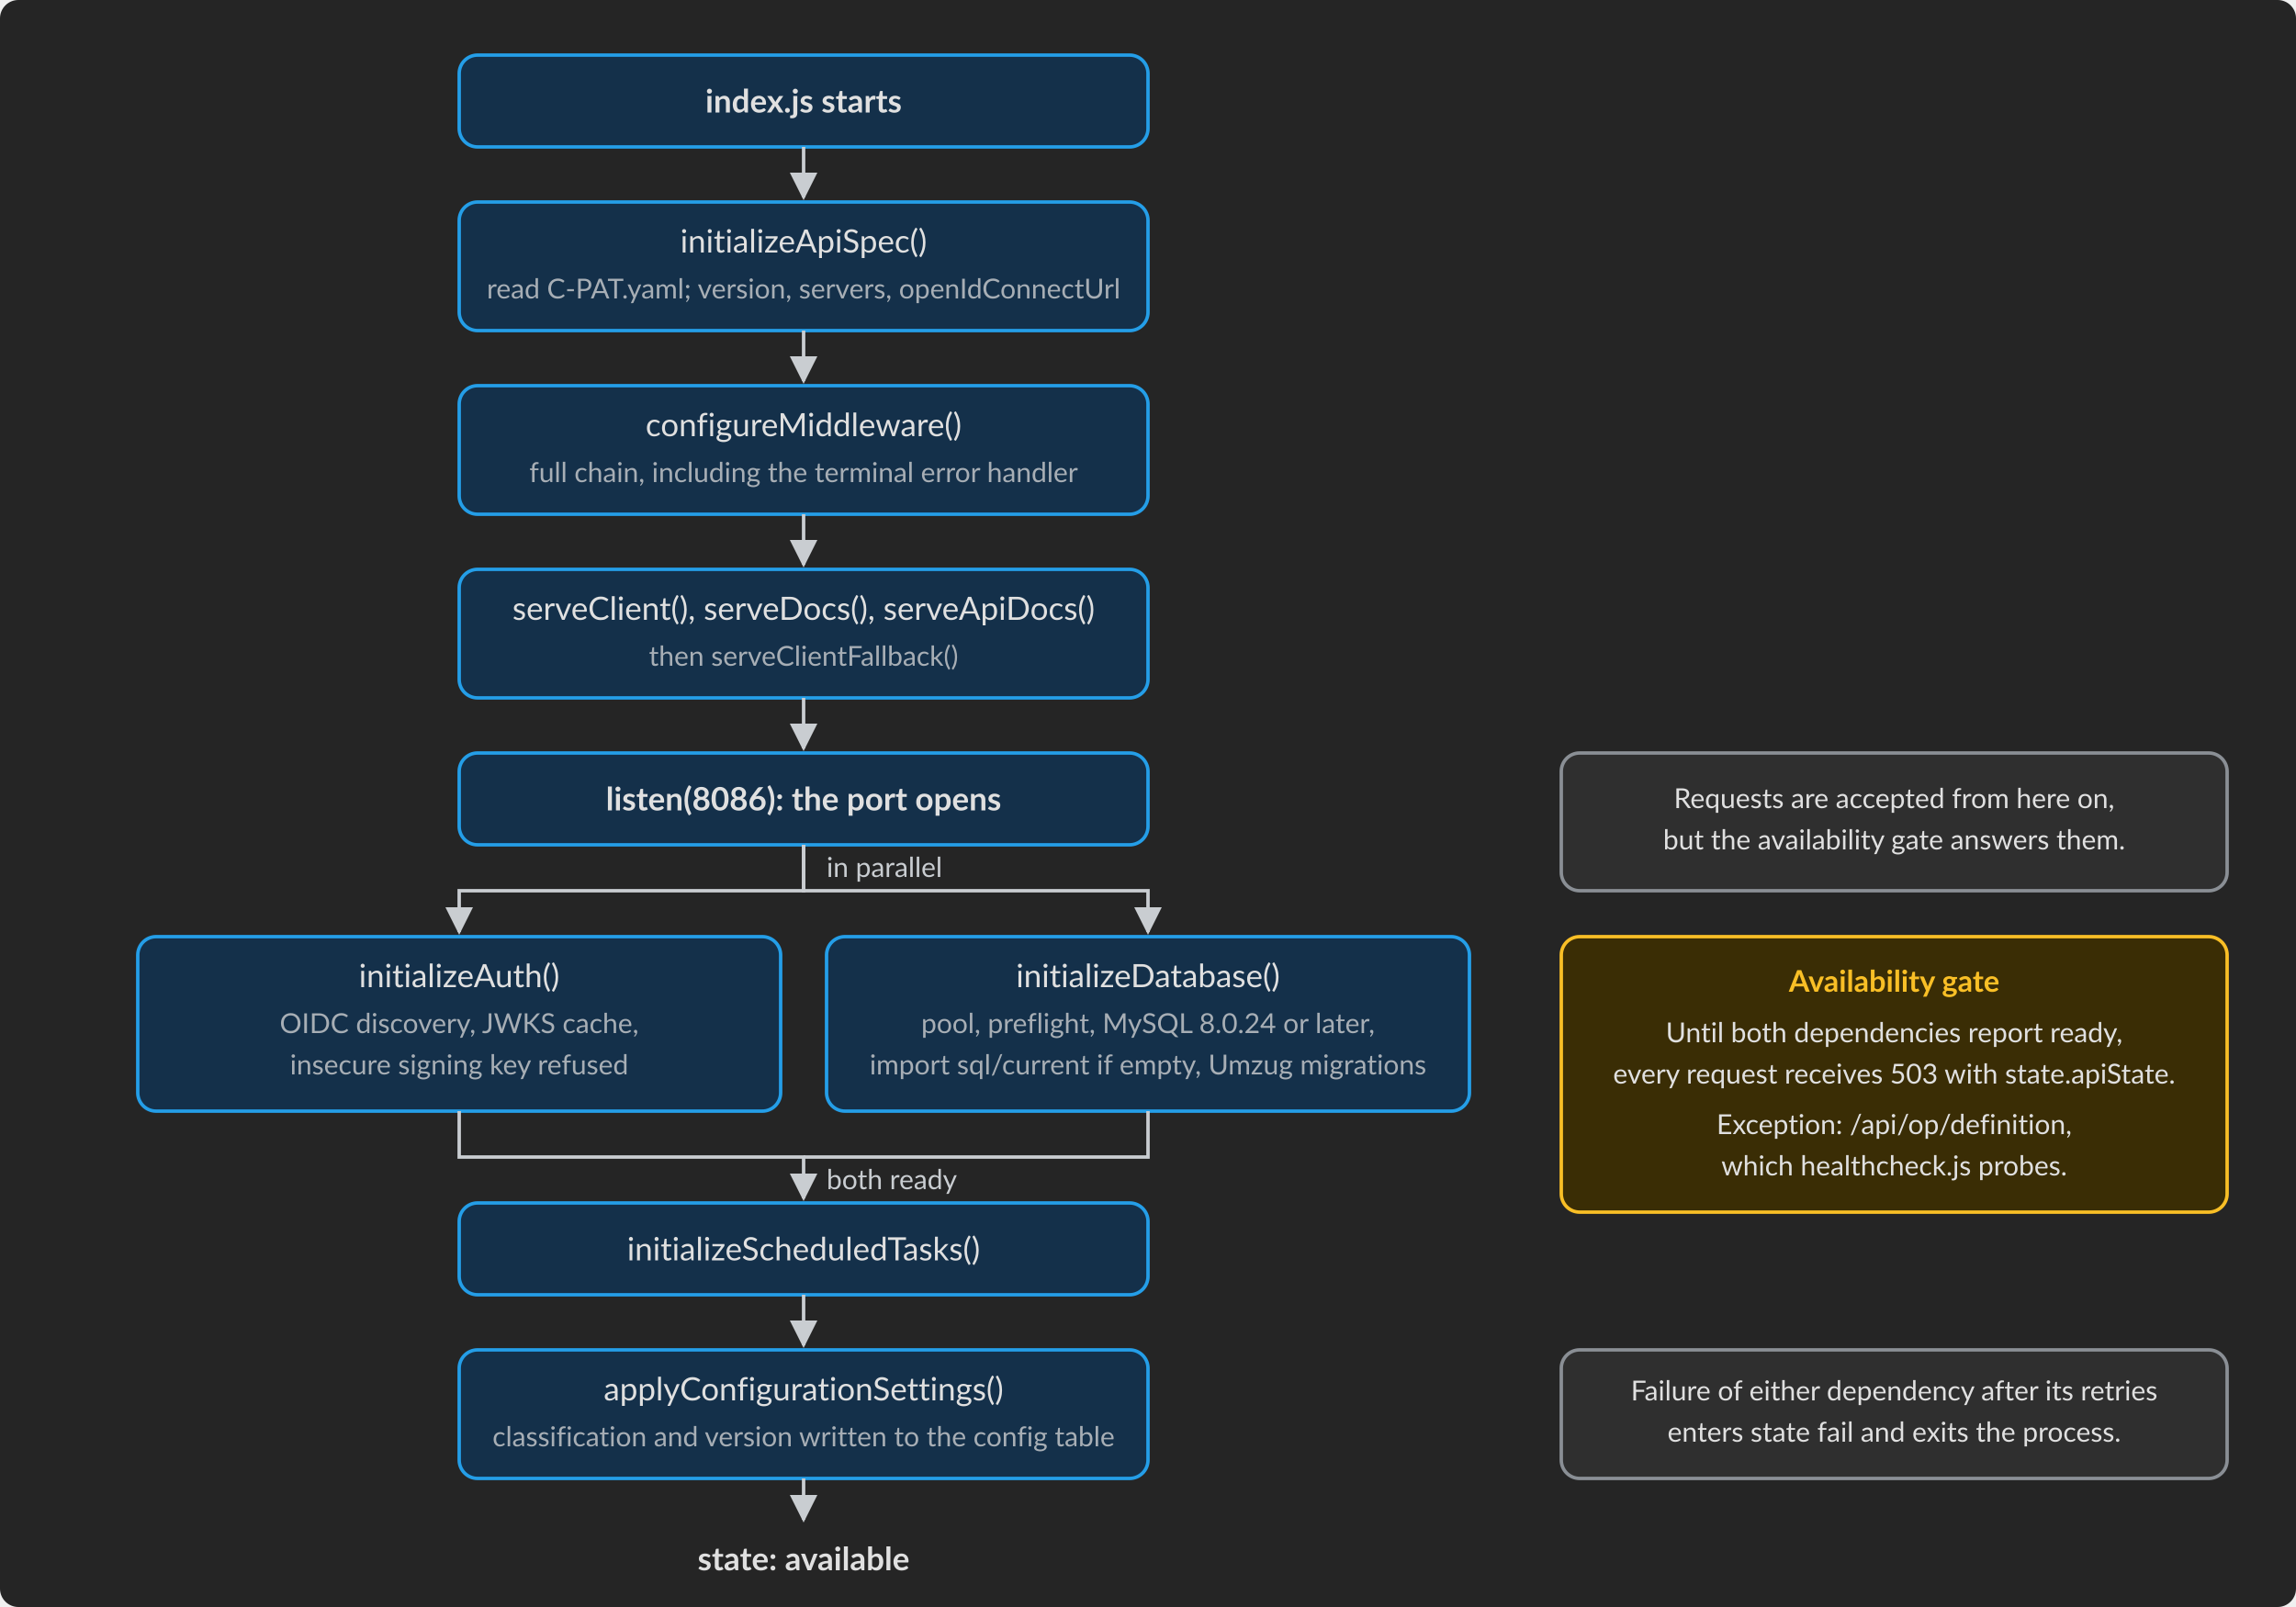
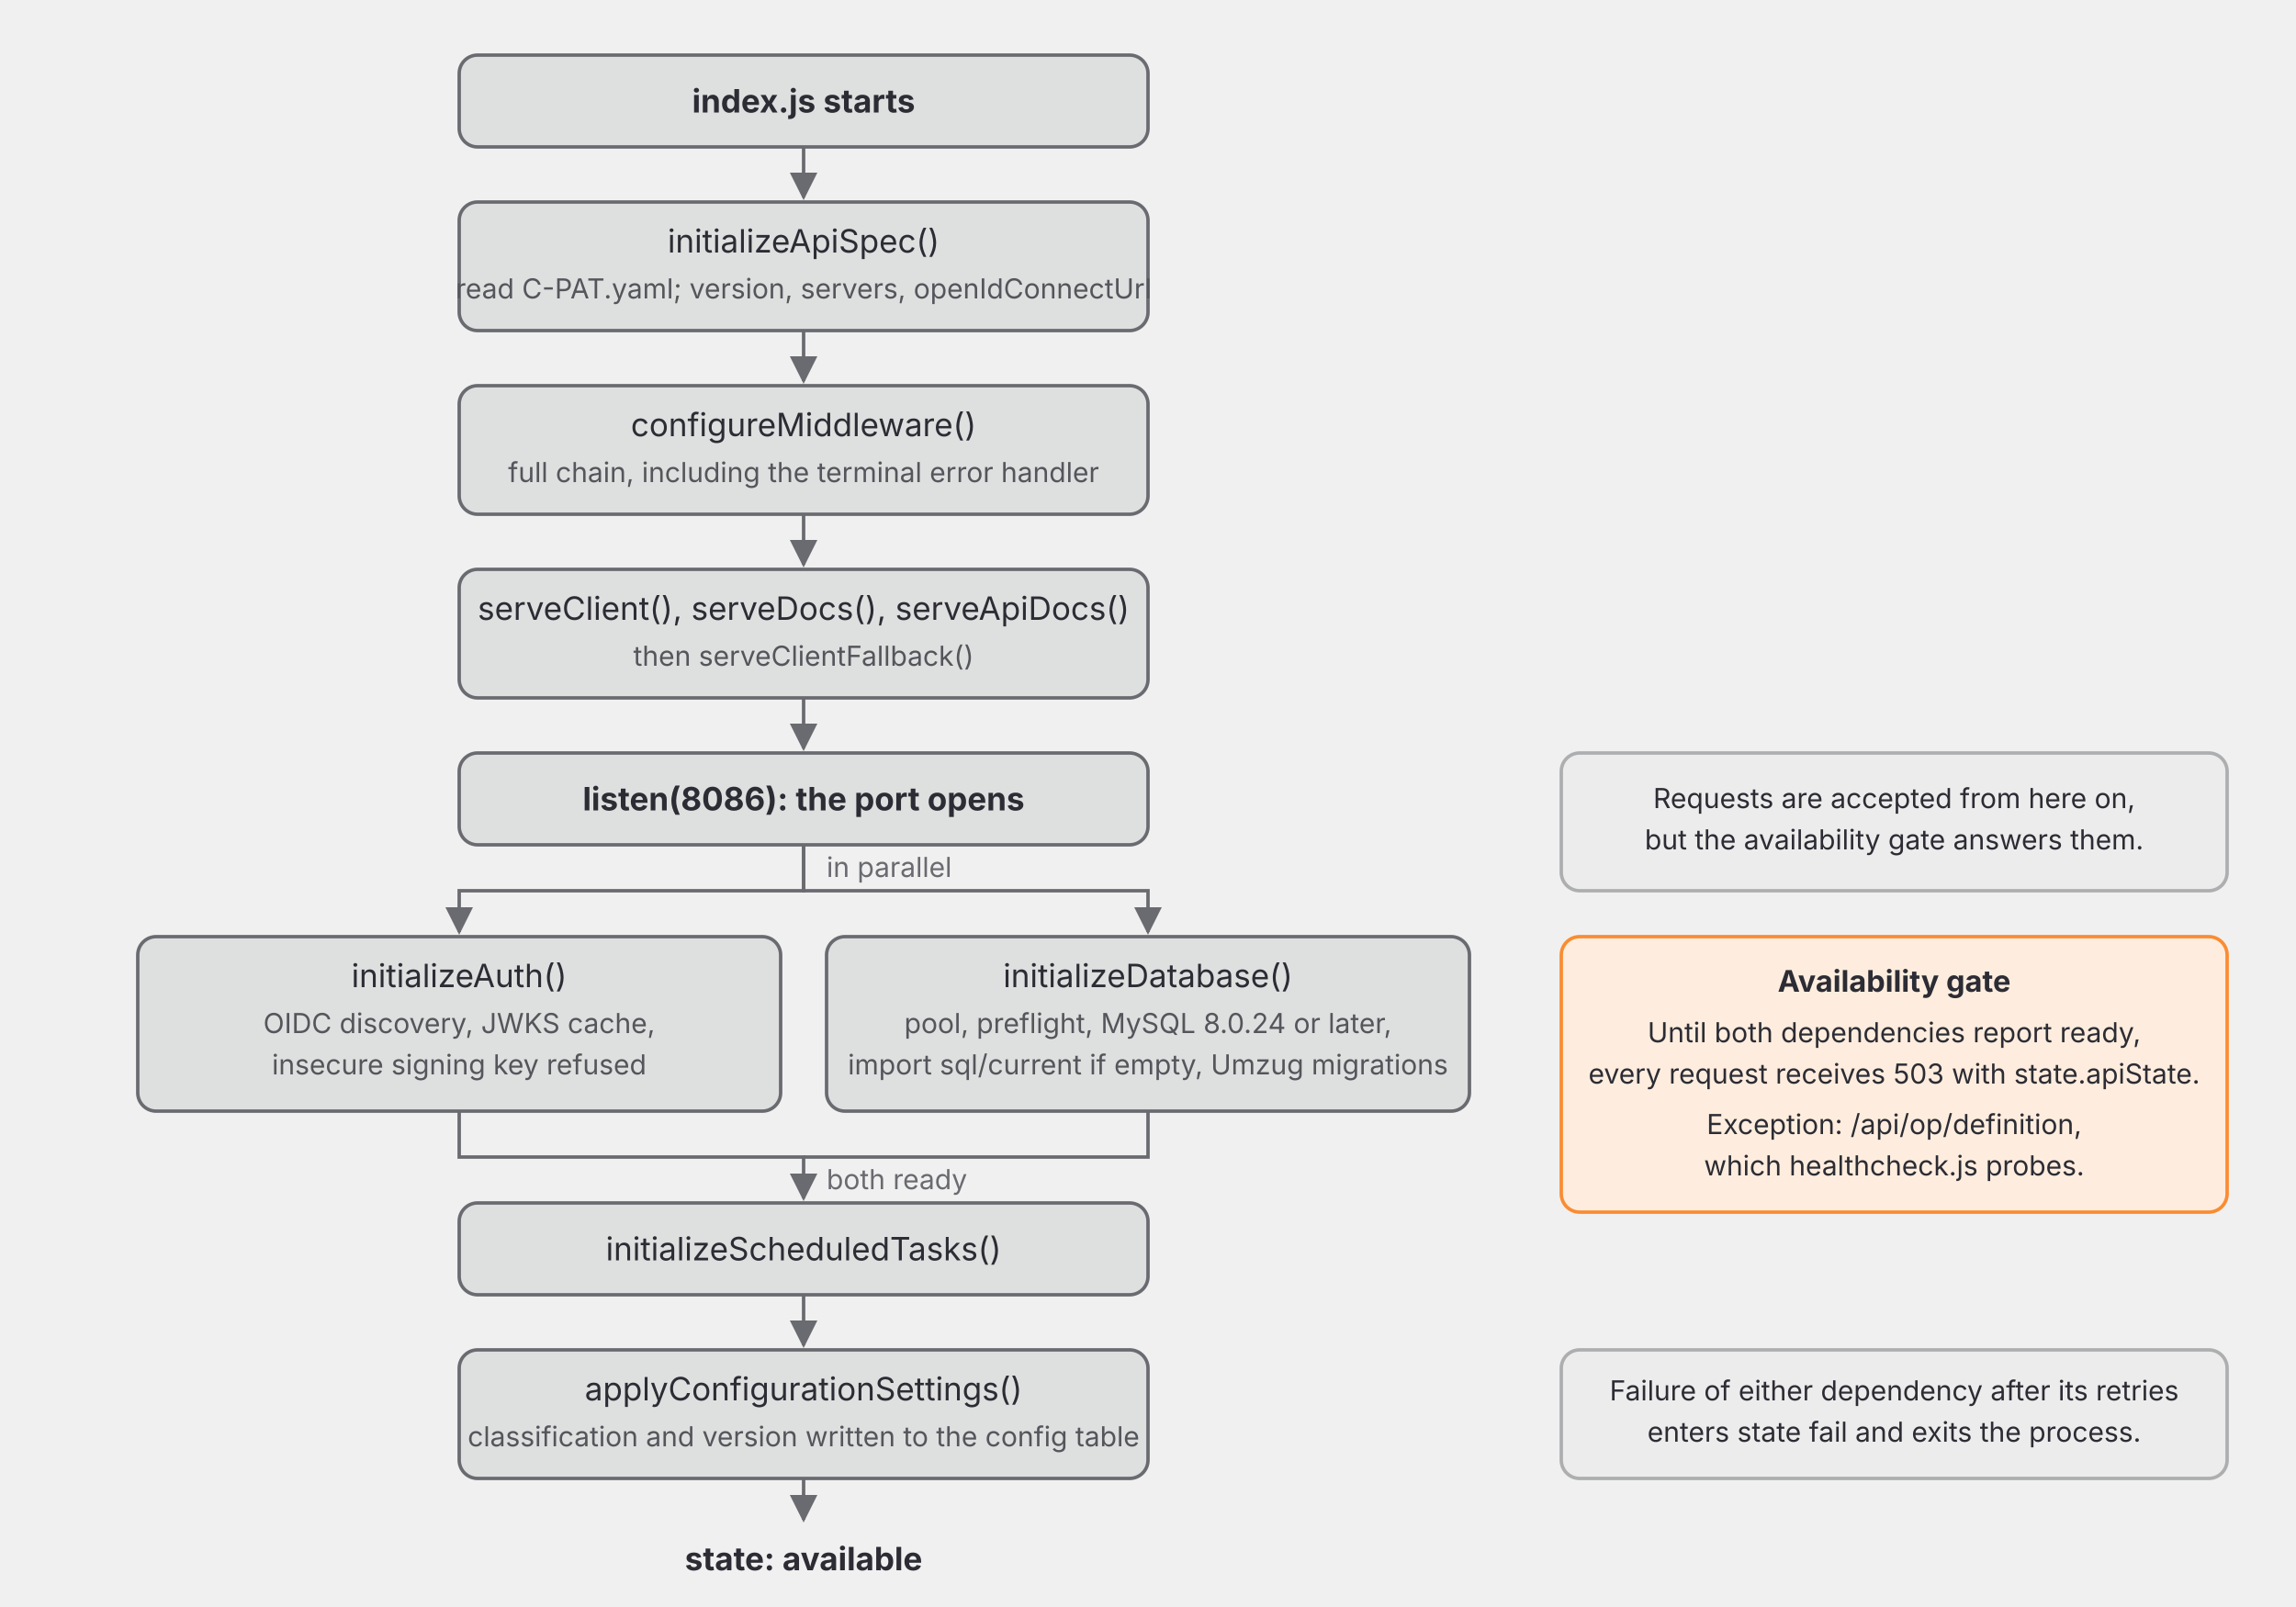
- <svg xmlns="http://www.w3.org/2000/svg" width="1000" height="700" viewBox="0 0 1000 700" font-family="Lato, Helvetica, Arial, sans-serif" font-size="14">
+ <svg xmlns="http://www.w3.org/2000/svg" width="1000" height="700" viewBox="0 0 1000 700" font-family="Inter, Segoe UI, Helvetica, Arial, sans-serif" font-size="14">
+   <style>
+     @media screen and (prefers-color-scheme: dark) {
+       [fill="#ececec"] { fill: #3f4046; }
+       [fill="#dedfdf"] { fill: #16161d; }
+       [fill="#2c2c34"] { fill: #ffffff; }
+       [fill="#55565b"] { fill: #c4c4c6; }
+       [fill="#6a6b70"] { fill: #97979b; }
+       [fill="#feedde"] { fill: #4d3b34; }
+       [stroke="#adaeb0"] { stroke: #7f8084; }
+       [stroke="#6a6b70"] { stroke: #97979b; }
+     }
+   </style>
  <defs>
    <marker id="arrow" viewBox="0 0 10 10" refX="9" refY="5" markerWidth="8" markerHeight="8" orient="auto-start-reverse">
-       <path d="M 0 0 L 10 5 L 0 10 z" fill="#c9cdd1" />
+       <path d="M 0 0 L 10 5 L 0 10 z" fill="#6a6b70" />
    </marker>
  </defs>
-   <rect x="0" y="0" width="1000" height="700" rx="8" fill="#252525" />
-   <rect x="200" y="24" width="300" height="40" rx="8" fill="#14304a" stroke="#249ee8" stroke-width="1.5" />
-   <text x="350" y="49" text-anchor="middle" fill="#e0e0e0" font-weight="bold">index.js starts</text>
-   <line x1="350" y1="64" x2="350" y2="86" stroke="#c9cdd1" stroke-width="1.5" marker-end="url(#arrow)" />
-   <rect x="200" y="88" width="300" height="56" rx="8" fill="#14304a" stroke="#249ee8" stroke-width="1.5" />
-   <text x="350" y="110" text-anchor="middle" fill="#e0e0e0">initializeApiSpec()</text>
-   <text x="350" y="130" text-anchor="middle" fill="#a7aeb5" font-size="12">read C-PAT.yaml; version, servers, openIdConnectUrl</text>
-   <line x1="350" y1="144" x2="350" y2="166" stroke="#c9cdd1" stroke-width="1.5" marker-end="url(#arrow)" />
-   <rect x="200" y="168" width="300" height="56" rx="8" fill="#14304a" stroke="#249ee8" stroke-width="1.5" />
-   <text x="350" y="190" text-anchor="middle" fill="#e0e0e0">configureMiddleware()</text>
-   <text x="350" y="210" text-anchor="middle" fill="#a7aeb5" font-size="12">full chain, including the terminal error handler</text>
-   <line x1="350" y1="224" x2="350" y2="246" stroke="#c9cdd1" stroke-width="1.5" marker-end="url(#arrow)" />
-   <rect x="200" y="248" width="300" height="56" rx="8" fill="#14304a" stroke="#249ee8" stroke-width="1.5" />
-   <text x="350" y="270" text-anchor="middle" fill="#e0e0e0">serveClient(), serveDocs(), serveApiDocs()</text>
-   <text x="350" y="290" text-anchor="middle" fill="#a7aeb5" font-size="12">then serveClientFallback()</text>
-   <line x1="350" y1="304" x2="350" y2="326" stroke="#c9cdd1" stroke-width="1.5" marker-end="url(#arrow)" />
-   <rect x="200" y="328" width="300" height="40" rx="8" fill="#14304a" stroke="#249ee8" stroke-width="1.5" />
-   <text x="350" y="353" text-anchor="middle" fill="#e0e0e0" font-weight="bold">listen(8086): the port opens</text>
-   <path d="M 350 368 L 350 388 L 200 388 L 200 406" fill="none" stroke="#c9cdd1" stroke-width="1.5" marker-end="url(#arrow)" />
-   <path d="M 350 368 L 350 388 L 500 388 L 500 406" fill="none" stroke="#c9cdd1" stroke-width="1.5" marker-end="url(#arrow)" />
-   <text x="360" y="382" fill="#c9cdd1" font-size="12">in parallel</text>
-   <rect x="60" y="408" width="280" height="76" rx="8" fill="#14304a" stroke="#249ee8" stroke-width="1.5" />
-   <text x="200" y="430" text-anchor="middle" fill="#e0e0e0">initializeAuth()</text>
-   <text x="200" y="450" text-anchor="middle" fill="#a7aeb5" font-size="12">OIDC discovery, JWKS cache,</text>
-   <text x="200" y="468" text-anchor="middle" fill="#a7aeb5" font-size="12">insecure signing key refused</text>
-   <rect x="360" y="408" width="280" height="76" rx="8" fill="#14304a" stroke="#249ee8" stroke-width="1.5" />
-   <text x="500" y="430" text-anchor="middle" fill="#e0e0e0">initializeDatabase()</text>
-   <text x="500" y="450" text-anchor="middle" fill="#a7aeb5" font-size="12">pool, preflight, MySQL 8.0.24 or later,</text>
-   <text x="500" y="468" text-anchor="middle" fill="#a7aeb5" font-size="12">import sql/current if empty, Umzug migrations</text>
-   <path d="M 200 484 L 200 504 L 350 504 L 350 522" fill="none" stroke="#c9cdd1" stroke-width="1.5" marker-end="url(#arrow)" />
-   <path d="M 500 484 L 500 504 L 350 504" fill="none" stroke="#c9cdd1" stroke-width="1.5" />
-   <text x="360" y="518" fill="#c9cdd1" font-size="12">both ready</text>
-   <rect x="200" y="524" width="300" height="40" rx="8" fill="#14304a" stroke="#249ee8" stroke-width="1.5" />
-   <text x="350" y="549" text-anchor="middle" fill="#e0e0e0">initializeScheduledTasks()</text>
-   <line x1="350" y1="564" x2="350" y2="586" stroke="#c9cdd1" stroke-width="1.5" marker-end="url(#arrow)" />
-   <rect x="200" y="588" width="300" height="56" rx="8" fill="#14304a" stroke="#249ee8" stroke-width="1.5" />
-   <text x="350" y="610" text-anchor="middle" fill="#e0e0e0">applyConfigurationSettings()</text>
-   <text x="350" y="630" text-anchor="middle" fill="#a7aeb5" font-size="12">classification and version written to the config table</text>
-   <line x1="350" y1="644" x2="350" y2="662" stroke="#c9cdd1" stroke-width="1.5" marker-end="url(#arrow)" />
-   <text x="350" y="684" text-anchor="middle" fill="#e0e0e0" font-weight="bold">state: available</text>
-   <rect x="680" y="328" width="290" height="60" rx="8" fill="#2f2f2f" stroke="#8a8f95" stroke-width="1.5" />
-   <text x="825" y="352" text-anchor="middle" fill="#e0e0e0" font-size="12">Requests are accepted from here on,</text>
-   <text x="825" y="370" text-anchor="middle" fill="#e0e0e0" font-size="12">but the availability gate answers them.</text>
-   <rect x="680" y="408" width="290" height="120" rx="8" fill="#3a2d05" stroke="#f9bf26" stroke-width="1.5" />
-   <text x="825" y="432" text-anchor="middle" fill="#f9bf26" font-weight="bold" font-size="13">Availability gate</text>
-   <text x="825" y="454" text-anchor="middle" fill="#e0e0e0" font-size="12">Until both dependencies report ready,</text>
-   <text x="825" y="472" text-anchor="middle" fill="#e0e0e0" font-size="12">every request receives 503 with state.apiState.</text>
-   <text x="825" y="494" text-anchor="middle" fill="#e0e0e0" font-size="12">Exception: /api/op/definition,</text>
-   <text x="825" y="512" text-anchor="middle" fill="#e0e0e0" font-size="12">which healthcheck.js probes.</text>
-   <rect x="680" y="588" width="290" height="56" rx="8" fill="#2f2f2f" stroke="#8a8f95" stroke-width="1.5" />
-   <text x="825" y="610" text-anchor="middle" fill="#e0e0e0" font-size="12">Failure of either dependency after its retries</text>
-   <text x="825" y="628" text-anchor="middle" fill="#e0e0e0" font-size="12">enters state fail and exits the process.</text>
+   <rect x="200" y="24" width="300" height="40" rx="8" fill="#dedfdf" stroke="#6a6b70" stroke-width="1.5" />
+   <text x="350" y="49" text-anchor="middle" fill="#2c2c34" font-weight="bold">index.js starts</text>
+   <line x1="350" y1="64" x2="350" y2="86" stroke="#6a6b70" stroke-width="1.5" marker-end="url(#arrow)" />
+   <rect x="200" y="88" width="300" height="56" rx="8" fill="#dedfdf" stroke="#6a6b70" stroke-width="1.5" />
+   <text x="350" y="110" text-anchor="middle" fill="#2c2c34">initializeApiSpec()</text>
+   <text x="350" y="130" text-anchor="middle" fill="#55565b" font-size="12">read C-PAT.yaml; version, servers, openIdConnectUrl</text>
+   <line x1="350" y1="144" x2="350" y2="166" stroke="#6a6b70" stroke-width="1.5" marker-end="url(#arrow)" />
+   <rect x="200" y="168" width="300" height="56" rx="8" fill="#dedfdf" stroke="#6a6b70" stroke-width="1.5" />
+   <text x="350" y="190" text-anchor="middle" fill="#2c2c34">configureMiddleware()</text>
+   <text x="350" y="210" text-anchor="middle" fill="#55565b" font-size="12">full chain, including the terminal error handler</text>
+   <line x1="350" y1="224" x2="350" y2="246" stroke="#6a6b70" stroke-width="1.5" marker-end="url(#arrow)" />
+   <rect x="200" y="248" width="300" height="56" rx="8" fill="#dedfdf" stroke="#6a6b70" stroke-width="1.5" />
+   <text x="350" y="270" text-anchor="middle" fill="#2c2c34">serveClient(), serveDocs(), serveApiDocs()</text>
+   <text x="350" y="290" text-anchor="middle" fill="#55565b" font-size="12">then serveClientFallback()</text>
+   <line x1="350" y1="304" x2="350" y2="326" stroke="#6a6b70" stroke-width="1.5" marker-end="url(#arrow)" />
+   <rect x="200" y="328" width="300" height="40" rx="8" fill="#dedfdf" stroke="#6a6b70" stroke-width="1.5" />
+   <text x="350" y="353" text-anchor="middle" fill="#2c2c34" font-weight="bold">listen(8086): the port opens</text>
+   <path d="M 350 368 L 350 388 L 200 388 L 200 406" fill="none" stroke="#6a6b70" stroke-width="1.5" marker-end="url(#arrow)" />
+   <path d="M 350 368 L 350 388 L 500 388 L 500 406" fill="none" stroke="#6a6b70" stroke-width="1.5" marker-end="url(#arrow)" />
+   <text x="360" y="382" fill="#6a6b70" font-size="12">in parallel</text>
+   <rect x="60" y="408" width="280" height="76" rx="8" fill="#dedfdf" stroke="#6a6b70" stroke-width="1.5" />
+   <text x="200" y="430" text-anchor="middle" fill="#2c2c34">initializeAuth()</text>
+   <text x="200" y="450" text-anchor="middle" fill="#55565b" font-size="12">OIDC discovery, JWKS cache,</text>
+   <text x="200" y="468" text-anchor="middle" fill="#55565b" font-size="12">insecure signing key refused</text>
+   <rect x="360" y="408" width="280" height="76" rx="8" fill="#dedfdf" stroke="#6a6b70" stroke-width="1.5" />
+   <text x="500" y="430" text-anchor="middle" fill="#2c2c34">initializeDatabase()</text>
+   <text x="500" y="450" text-anchor="middle" fill="#55565b" font-size="12">pool, preflight, MySQL 8.0.24 or later,</text>
+   <text x="500" y="468" text-anchor="middle" fill="#55565b" font-size="12">import sql/current if empty, Umzug migrations</text>
+   <path d="M 200 484 L 200 504 L 350 504 L 350 522" fill="none" stroke="#6a6b70" stroke-width="1.5" marker-end="url(#arrow)" />
+   <path d="M 500 484 L 500 504 L 350 504" fill="none" stroke="#6a6b70" stroke-width="1.5" />
+   <text x="360" y="518" fill="#6a6b70" font-size="12">both ready</text>
+   <rect x="200" y="524" width="300" height="40" rx="8" fill="#dedfdf" stroke="#6a6b70" stroke-width="1.5" />
+   <text x="350" y="549" text-anchor="middle" fill="#2c2c34">initializeScheduledTasks()</text>
+   <line x1="350" y1="564" x2="350" y2="586" stroke="#6a6b70" stroke-width="1.5" marker-end="url(#arrow)" />
+   <rect x="200" y="588" width="300" height="56" rx="8" fill="#dedfdf" stroke="#6a6b70" stroke-width="1.5" />
+   <text x="350" y="610" text-anchor="middle" fill="#2c2c34">applyConfigurationSettings()</text>
+   <text x="350" y="630" text-anchor="middle" fill="#55565b" font-size="12">classification and version written to the config table</text>
+   <line x1="350" y1="644" x2="350" y2="662" stroke="#6a6b70" stroke-width="1.5" marker-end="url(#arrow)" />
+   <text x="350" y="684" text-anchor="middle" fill="#2c2c34" font-weight="bold">state: available</text>
+   <rect x="680" y="328" width="290" height="60" rx="8" fill="#ececec" stroke="#adaeb0" stroke-width="1.5" />
+   <text x="825" y="352" text-anchor="middle" fill="#2c2c34" font-size="12">Requests are accepted from here on,</text>
+   <text x="825" y="370" text-anchor="middle" fill="#2c2c34" font-size="12">but the availability gate answers them.</text>
+   <rect x="680" y="408" width="290" height="120" rx="8" fill="#feedde" stroke="#fa8c32" stroke-width="1.5" />
+   <text x="825" y="432" text-anchor="middle" fill="#2c2c34" font-weight="bold" font-size="13">Availability gate</text>
+   <text x="825" y="454" text-anchor="middle" fill="#2c2c34" font-size="12">Until both dependencies report ready,</text>
+   <text x="825" y="472" text-anchor="middle" fill="#2c2c34" font-size="12">every request receives 503 with state.apiState.</text>
+   <text x="825" y="494" text-anchor="middle" fill="#2c2c34" font-size="12">Exception: /api/op/definition,</text>
+   <text x="825" y="512" text-anchor="middle" fill="#2c2c34" font-size="12">which healthcheck.js probes.</text>
+   <rect x="680" y="588" width="290" height="56" rx="8" fill="#ececec" stroke="#adaeb0" stroke-width="1.5" />
+   <text x="825" y="610" text-anchor="middle" fill="#2c2c34" font-size="12">Failure of either dependency after its retries</text>
+   <text x="825" y="628" text-anchor="middle" fill="#2c2c34" font-size="12">enters state fail and exits the process.</text>
</svg>
